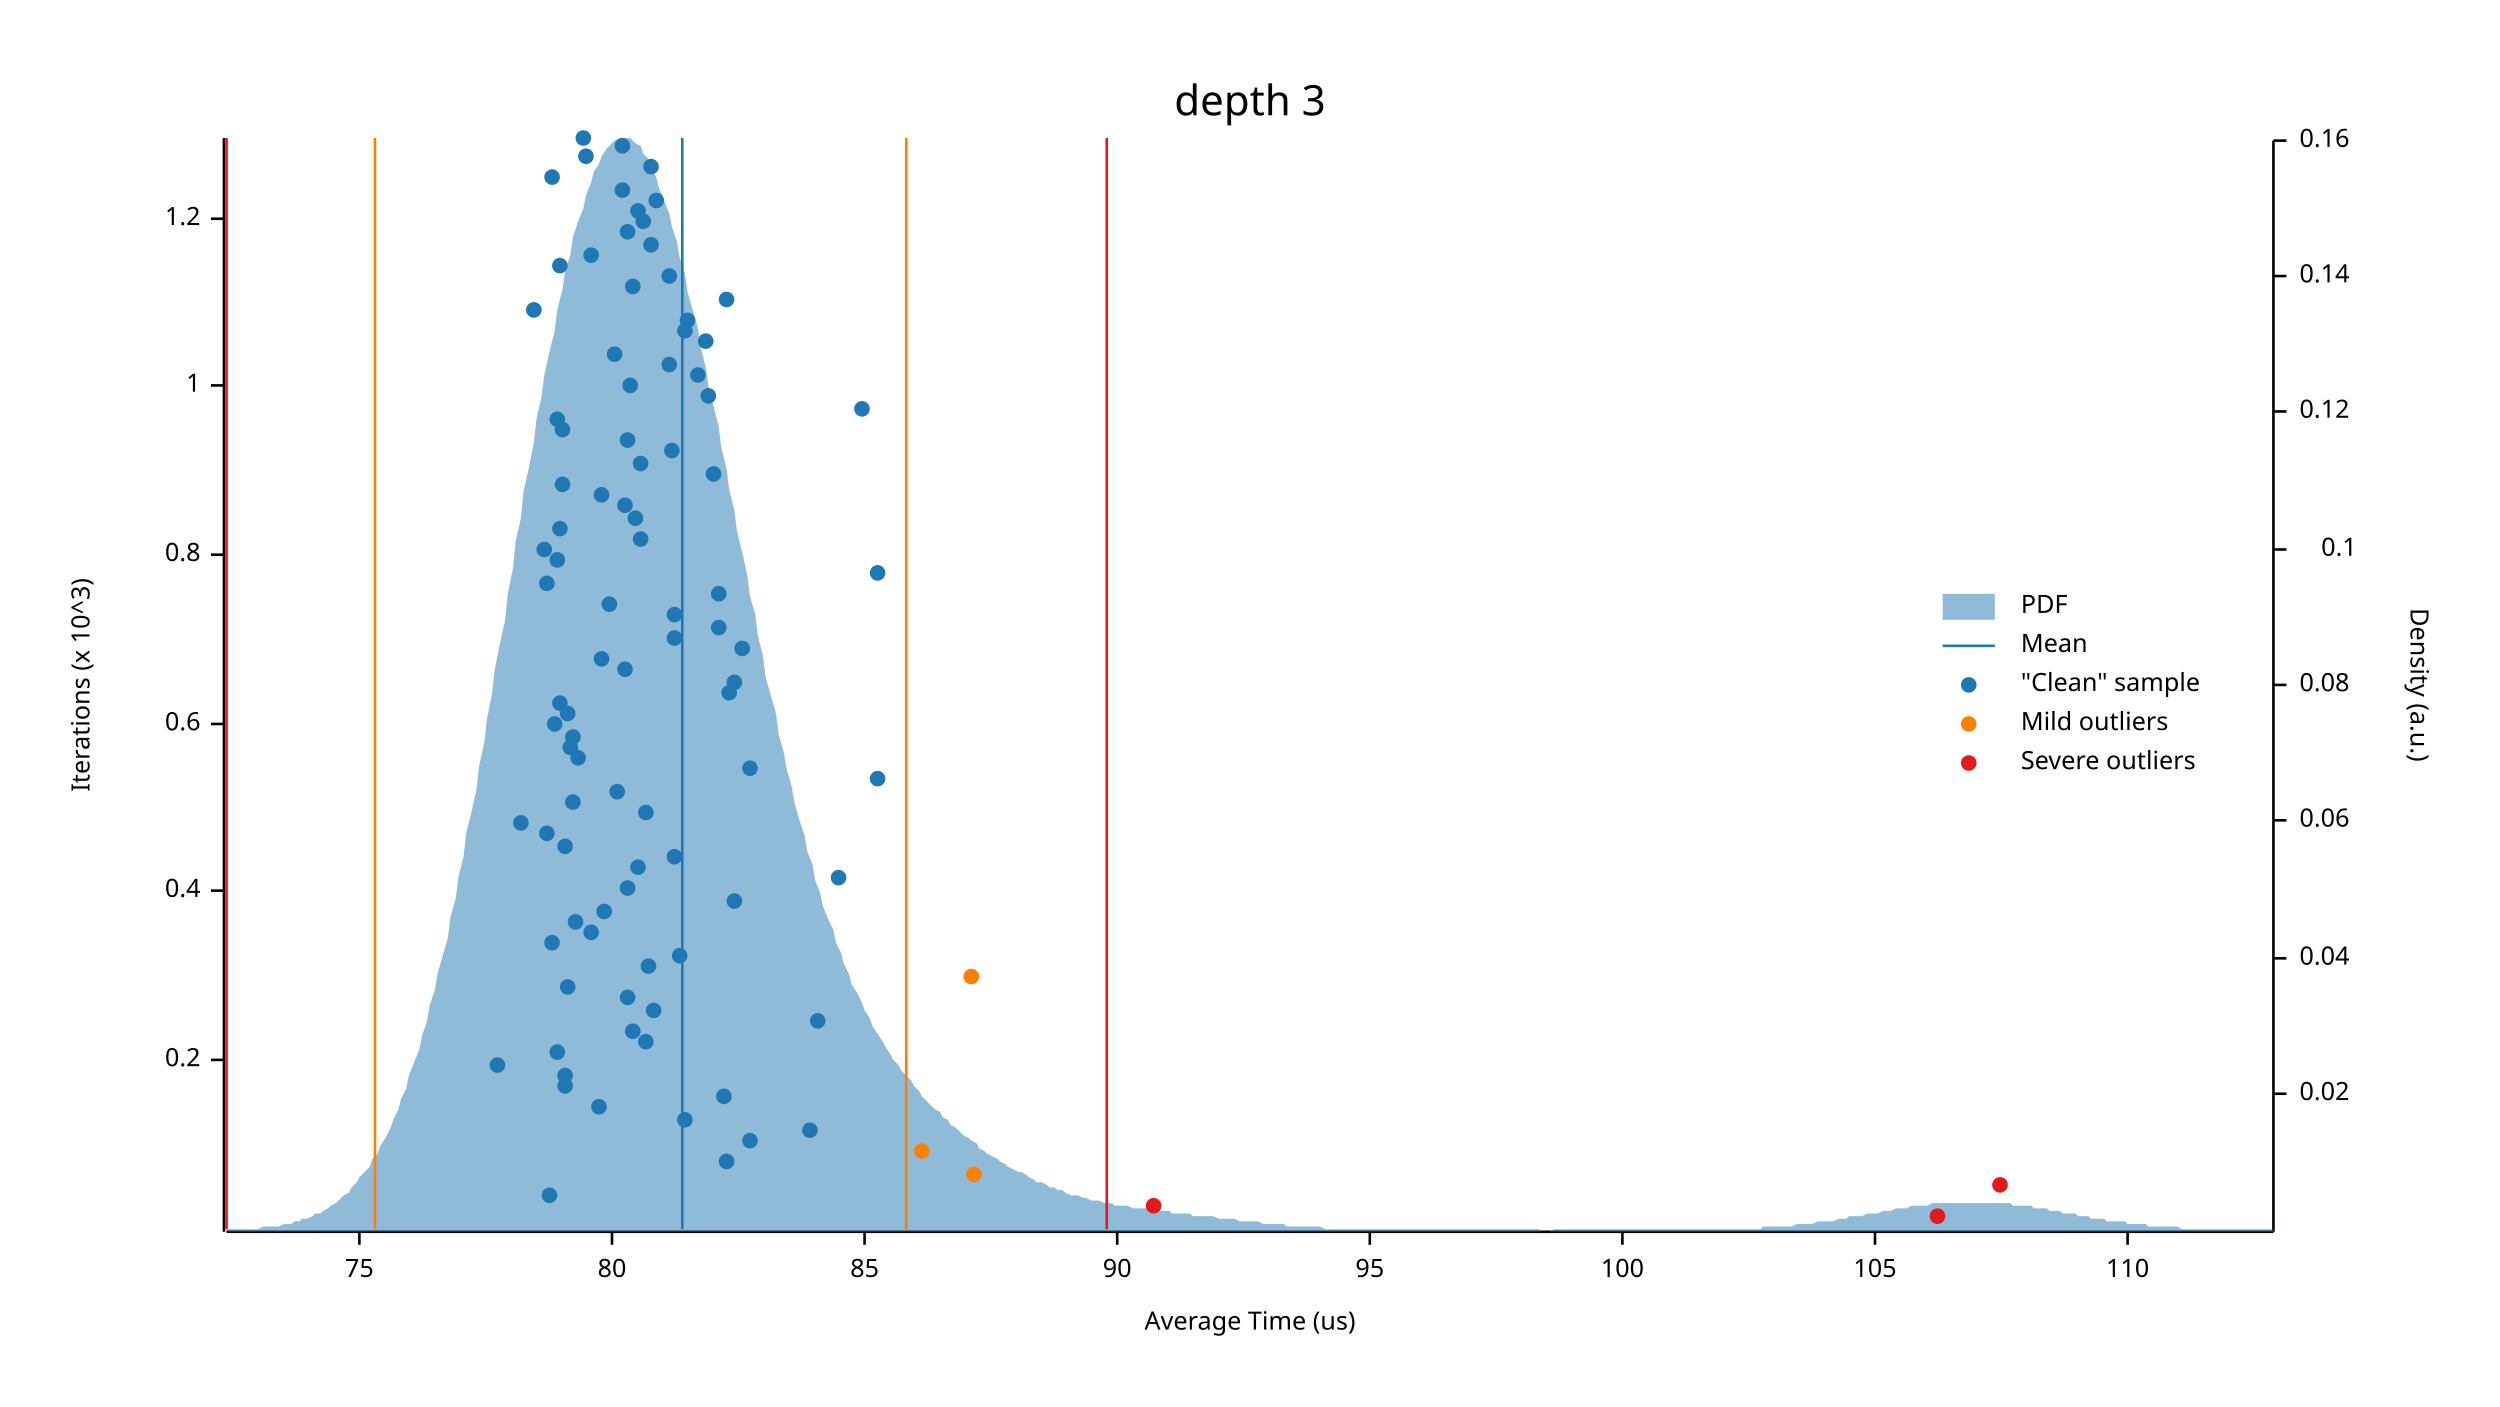
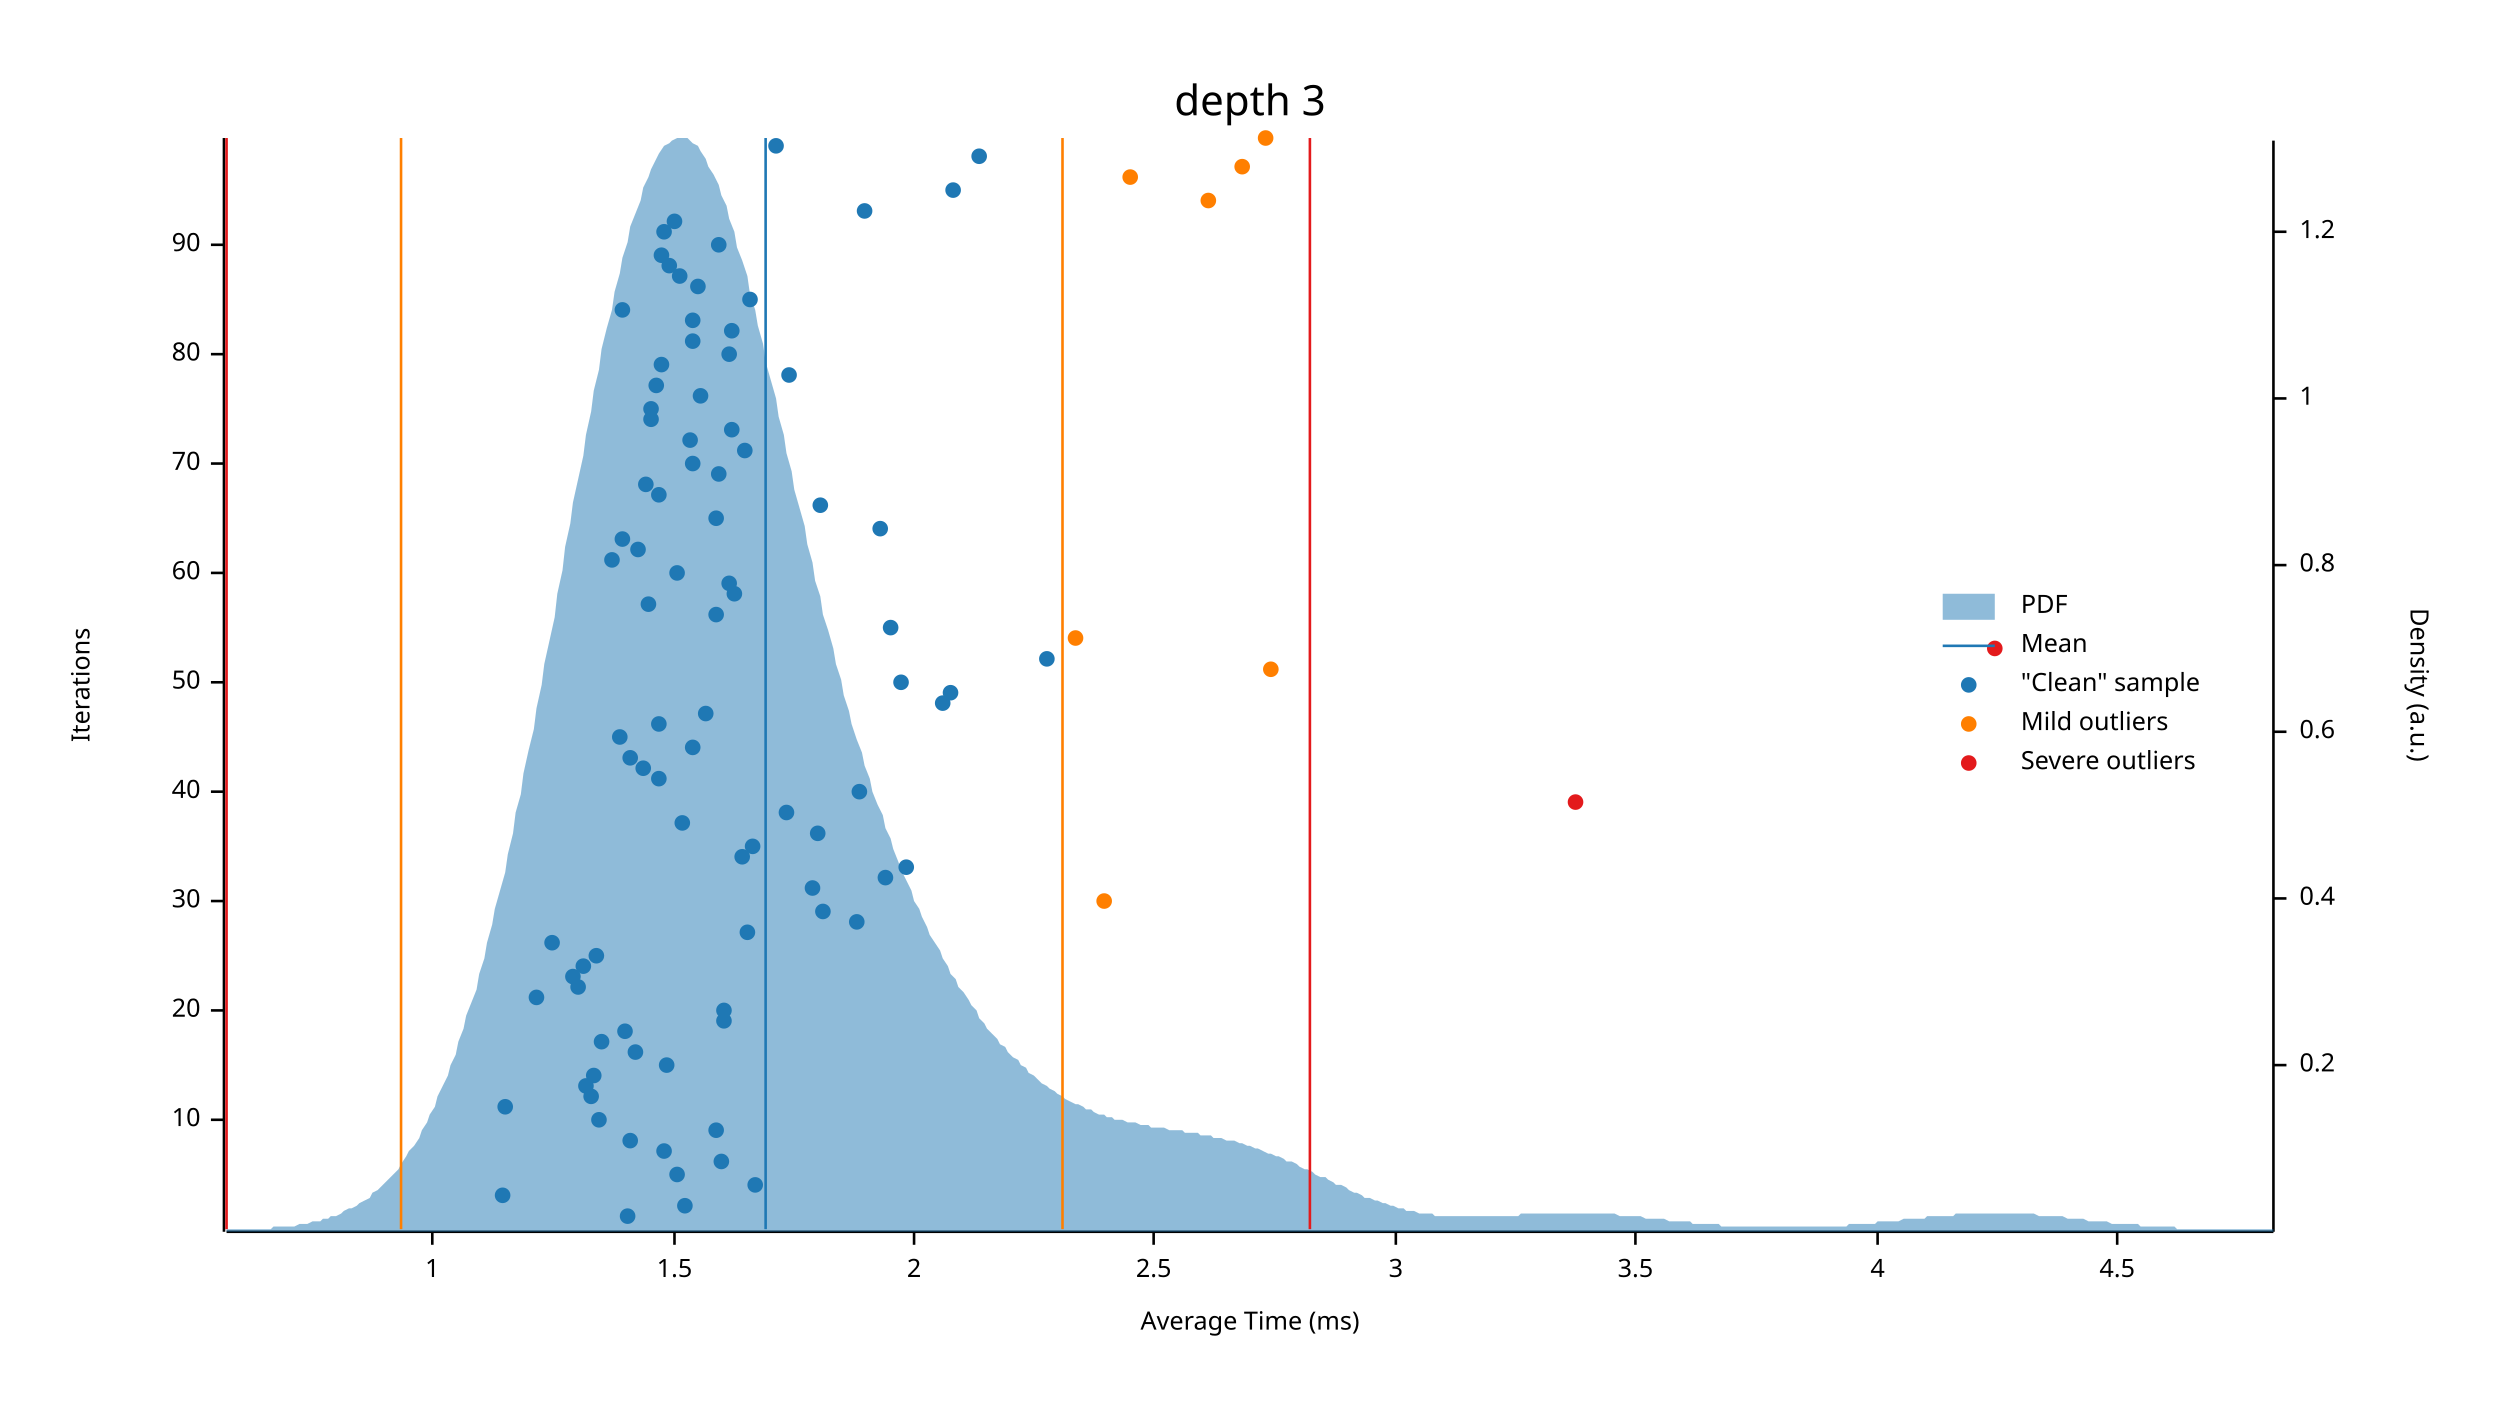
<svg xmlns="http://www.w3.org/2000/svg" width="960" height="540" viewBox="0 0 960 540">
  <text x="480" y="32" dy="0.76em" text-anchor="middle" font-family="sans-serif" font-size="16.129" opacity="1" fill="#000000">
depth 3
</text>
  <text x="27" y="263" dy="0.76em" text-anchor="middle" font-family="sans-serif" font-size="9.677" opacity="1" fill="#000000" transform="rotate(270, 27, 263)">
- Iterations (x 10^3)
+ Iterations
</text>
  <text x="480" y="513" dy="-0.5ex" text-anchor="middle" font-family="sans-serif" font-size="9.677" opacity="1" fill="#000000">
- Average Time (us)
+ Average Time (ms)
</text>
  <polyline fill="none" opacity="1" stroke="#000000" stroke-width="1" points="86,53 86,473 " />
-   <text x="77" y="407" dy="0.5ex" text-anchor="end" font-family="sans-serif" font-size="9.677" opacity="1" fill="#000000">
- 0.2
- </text>
-   <polyline fill="none" opacity="1" stroke="#000000" stroke-width="1" points="81,407 86,407 " />
-   <text x="77" y="342" dy="0.5ex" text-anchor="end" font-family="sans-serif" font-size="9.677" opacity="1" fill="#000000">
- 0.4
- </text>
-   <polyline fill="none" opacity="1" stroke="#000000" stroke-width="1" points="81,342 86,342 " />
-   <text x="77" y="278" dy="0.5ex" text-anchor="end" font-family="sans-serif" font-size="9.677" opacity="1" fill="#000000">
- 0.6
- </text>
-   <polyline fill="none" opacity="1" stroke="#000000" stroke-width="1" points="81,278 86,278 " />
-   <text x="77" y="213" dy="0.5ex" text-anchor="end" font-family="sans-serif" font-size="9.677" opacity="1" fill="#000000">
- 0.8
- </text>
-   <polyline fill="none" opacity="1" stroke="#000000" stroke-width="1" points="81,213 86,213 " />
-   <text x="77" y="148" dy="0.5ex" text-anchor="end" font-family="sans-serif" font-size="9.677" opacity="1" fill="#000000">
+   <text x="77" y="430" dy="0.5ex" text-anchor="end" font-family="sans-serif" font-size="9.677" opacity="1" fill="#000000">
+ 10
+ </text>
+   <polyline fill="none" opacity="1" stroke="#000000" stroke-width="1" points="81,430 86,430 " />
+   <text x="77" y="388" dy="0.5ex" text-anchor="end" font-family="sans-serif" font-size="9.677" opacity="1" fill="#000000">
+ 20
+ </text>
+   <polyline fill="none" opacity="1" stroke="#000000" stroke-width="1" points="81,388 86,388 " />
+   <text x="77" y="346" dy="0.5ex" text-anchor="end" font-family="sans-serif" font-size="9.677" opacity="1" fill="#000000">
+ 30
+ </text>
+   <polyline fill="none" opacity="1" stroke="#000000" stroke-width="1" points="81,346 86,346 " />
+   <text x="77" y="304" dy="0.5ex" text-anchor="end" font-family="sans-serif" font-size="9.677" opacity="1" fill="#000000">
+ 40
+ </text>
+   <polyline fill="none" opacity="1" stroke="#000000" stroke-width="1" points="81,304 86,304 " />
+   <text x="77" y="262" dy="0.5ex" text-anchor="end" font-family="sans-serif" font-size="9.677" opacity="1" fill="#000000">
+ 50
+ </text>
+   <polyline fill="none" opacity="1" stroke="#000000" stroke-width="1" points="81,262 86,262 " />
+   <text x="77" y="220" dy="0.5ex" text-anchor="end" font-family="sans-serif" font-size="9.677" opacity="1" fill="#000000">
+ 60
+ </text>
+   <polyline fill="none" opacity="1" stroke="#000000" stroke-width="1" points="81,220 86,220 " />
+   <text x="77" y="178" dy="0.5ex" text-anchor="end" font-family="sans-serif" font-size="9.677" opacity="1" fill="#000000">
+ 70
+ </text>
+   <polyline fill="none" opacity="1" stroke="#000000" stroke-width="1" points="81,178 86,178 " />
+   <text x="77" y="136" dy="0.5ex" text-anchor="end" font-family="sans-serif" font-size="9.677" opacity="1" fill="#000000">
+ 80
+ </text>
+   <polyline fill="none" opacity="1" stroke="#000000" stroke-width="1" points="81,136 86,136 " />
+   <text x="77" y="94" dy="0.5ex" text-anchor="end" font-family="sans-serif" font-size="9.677" opacity="1" fill="#000000">
+ 90
+ </text>
+   <polyline fill="none" opacity="1" stroke="#000000" stroke-width="1" points="81,94 86,94 " />
+   <polyline fill="none" opacity="1" stroke="#000000" stroke-width="1" points="87,473 873,473 " />
+   <text x="166" y="483" dy="0.76em" text-anchor="middle" font-family="sans-serif" font-size="9.677" opacity="1" fill="#000000">
1
</text>
-   <polyline fill="none" opacity="1" stroke="#000000" stroke-width="1" points="81,148 86,148 " />
-   <text x="77" y="84" dy="0.5ex" text-anchor="end" font-family="sans-serif" font-size="9.677" opacity="1" fill="#000000">
- 1.2
- </text>
-   <polyline fill="none" opacity="1" stroke="#000000" stroke-width="1" points="81,84 86,84 " />
-   <polyline fill="none" opacity="1" stroke="#000000" stroke-width="1" points="87,473 873,473 " />
-   <text x="138" y="483" dy="0.76em" text-anchor="middle" font-family="sans-serif" font-size="9.677" opacity="1" fill="#000000">
- 75
- </text>
-   <polyline fill="none" opacity="1" stroke="#000000" stroke-width="1" points="138,473 138,478 " />
-   <text x="235" y="483" dy="0.76em" text-anchor="middle" font-family="sans-serif" font-size="9.677" opacity="1" fill="#000000">
- 80
- </text>
-   <polyline fill="none" opacity="1" stroke="#000000" stroke-width="1" points="235,473 235,478 " />
-   <text x="332" y="483" dy="0.76em" text-anchor="middle" font-family="sans-serif" font-size="9.677" opacity="1" fill="#000000">
- 85
- </text>
-   <polyline fill="none" opacity="1" stroke="#000000" stroke-width="1" points="332,473 332,478 " />
-   <text x="429" y="483" dy="0.76em" text-anchor="middle" font-family="sans-serif" font-size="9.677" opacity="1" fill="#000000">
- 90
- </text>
-   <polyline fill="none" opacity="1" stroke="#000000" stroke-width="1" points="429,473 429,478 " />
-   <text x="526" y="483" dy="0.76em" text-anchor="middle" font-family="sans-serif" font-size="9.677" opacity="1" fill="#000000">
- 95
- </text>
-   <polyline fill="none" opacity="1" stroke="#000000" stroke-width="1" points="526,473 526,478 " />
-   <text x="623" y="483" dy="0.76em" text-anchor="middle" font-family="sans-serif" font-size="9.677" opacity="1" fill="#000000">
- 100
- </text>
-   <polyline fill="none" opacity="1" stroke="#000000" stroke-width="1" points="623,473 623,478 " />
-   <text x="720" y="483" dy="0.76em" text-anchor="middle" font-family="sans-serif" font-size="9.677" opacity="1" fill="#000000">
- 105
- </text>
-   <polyline fill="none" opacity="1" stroke="#000000" stroke-width="1" points="720,473 720,478 " />
-   <text x="817" y="483" dy="0.76em" text-anchor="middle" font-family="sans-serif" font-size="9.677" opacity="1" fill="#000000">
- 110
- </text>
-   <polyline fill="none" opacity="1" stroke="#000000" stroke-width="1" points="817,473 817,478 " />
+   <polyline fill="none" opacity="1" stroke="#000000" stroke-width="1" points="166,473 166,478 " />
+   <text x="259" y="483" dy="0.76em" text-anchor="middle" font-family="sans-serif" font-size="9.677" opacity="1" fill="#000000">
+ 1.5
+ </text>
+   <polyline fill="none" opacity="1" stroke="#000000" stroke-width="1" points="259,473 259,478 " />
+   <text x="351" y="483" dy="0.76em" text-anchor="middle" font-family="sans-serif" font-size="9.677" opacity="1" fill="#000000">
+ 2
+ </text>
+   <polyline fill="none" opacity="1" stroke="#000000" stroke-width="1" points="351,473 351,478 " />
+   <text x="443" y="483" dy="0.76em" text-anchor="middle" font-family="sans-serif" font-size="9.677" opacity="1" fill="#000000">
+ 2.5
+ </text>
+   <polyline fill="none" opacity="1" stroke="#000000" stroke-width="1" points="443,473 443,478 " />
+   <text x="536" y="483" dy="0.76em" text-anchor="middle" font-family="sans-serif" font-size="9.677" opacity="1" fill="#000000">
+ 3
+ </text>
+   <polyline fill="none" opacity="1" stroke="#000000" stroke-width="1" points="536,473 536,478 " />
+   <text x="628" y="483" dy="0.76em" text-anchor="middle" font-family="sans-serif" font-size="9.677" opacity="1" fill="#000000">
+ 3.5
+ </text>
+   <polyline fill="none" opacity="1" stroke="#000000" stroke-width="1" points="628,473 628,478 " />
+   <text x="721" y="483" dy="0.76em" text-anchor="middle" font-family="sans-serif" font-size="9.677" opacity="1" fill="#000000">
+ 4
+ </text>
+   <polyline fill="none" opacity="1" stroke="#000000" stroke-width="1" points="721,473 721,478 " />
+   <text x="813" y="483" dy="0.76em" text-anchor="middle" font-family="sans-serif" font-size="9.677" opacity="1" fill="#000000">
+ 4.5
+ </text>
+   <polyline fill="none" opacity="1" stroke="#000000" stroke-width="1" points="813,473 813,478 " />
  <text x="933" y="263" dy="0.76em" text-anchor="middle" font-family="sans-serif" font-size="9.677" opacity="1" fill="#000000" transform="rotate(90, 933, 263)">
Density (a.u.)
</text>
  <polyline fill="none" opacity="1" stroke="#000000" stroke-width="1" points="873,54 873,473 " />
-   <text x="883" y="420" dy="0.5ex" text-anchor="start" font-family="sans-serif" font-size="9.677" opacity="1" fill="#000000">
- 0.02
- </text>
-   <polyline fill="none" opacity="1" stroke="#000000" stroke-width="1" points="873,420 878,420 " />
-   <text x="883" y="368" dy="0.5ex" text-anchor="start" font-family="sans-serif" font-size="9.677" opacity="1" fill="#000000">
- 0.04
- </text>
-   <polyline fill="none" opacity="1" stroke="#000000" stroke-width="1" points="873,368 878,368 " />
-   <text x="883" y="315" dy="0.5ex" text-anchor="start" font-family="sans-serif" font-size="9.677" opacity="1" fill="#000000">
- 0.06
- </text>
-   <polyline fill="none" opacity="1" stroke="#000000" stroke-width="1" points="873,315 878,315 " />
-   <text x="883" y="263" dy="0.5ex" text-anchor="start" font-family="sans-serif" font-size="9.677" opacity="1" fill="#000000">
- 0.08
- </text>
-   <polyline fill="none" opacity="1" stroke="#000000" stroke-width="1" points="873,263 878,263 " />
-   <text x="905" y="211" dy="0.5ex" text-anchor="end" font-family="sans-serif" font-size="9.677" opacity="1" fill="#000000">
- 0.1
- </text>
-   <polyline fill="none" opacity="1" stroke="#000000" stroke-width="1" points="873,211 878,211 " />
-   <text x="883" y="158" dy="0.5ex" text-anchor="start" font-family="sans-serif" font-size="9.677" opacity="1" fill="#000000">
- 0.12
- </text>
-   <polyline fill="none" opacity="1" stroke="#000000" stroke-width="1" points="873,158 878,158 " />
-   <text x="883" y="106" dy="0.5ex" text-anchor="start" font-family="sans-serif" font-size="9.677" opacity="1" fill="#000000">
- 0.14
- </text>
-   <polyline fill="none" opacity="1" stroke="#000000" stroke-width="1" points="873,106 878,106 " />
-   <text x="883" y="54" dy="0.5ex" text-anchor="start" font-family="sans-serif" font-size="9.677" opacity="1" fill="#000000">
- 0.16
- </text>
-   <polyline fill="none" opacity="1" stroke="#000000" stroke-width="1" points="873,54 878,54 " />
-   <polygon opacity="0.5" fill="#1F78B4" points="87,472 88,472 90,472 91,472 93,472 94,472 96,472 98,472 99,472 101,471 102,471 104,471 105,471 107,471 109,470 110,470 112,470 113,469 115,469 116,468 118,468 120,467 121,466 123,466 124,465 126,464 127,463 129,462 131,460 132,459 134,458 135,456 137,454 138,452 140,450 142,448 143,445 145,443 146,440 148,437 150,433 151,430 153,426 154,422 156,418 157,413 159,408 161,403 162,398 164,392 165,386 167,380 168,374 170,367 172,360 173,352 175,345 176,337 178,329 179,320 181,312 183,303 184,294 186,285 187,276 189,266 190,257 192,247 194,238 195,228 197,218 198,208 200,199 201,189 203,180 205,170 206,161 208,152 209,144 211,135 213,127 214,119 216,111 217,104 219,98 220,91 222,85 224,80 225,75 227,70 228,66 230,63 231,60 233,57 235,55 236,54 238,53 239,53 241,53 242,53 244,55 246,56 247,59 249,61 250,65 252,68 253,72 255,77 257,82 258,87 260,93 261,99 263,105 264,112 266,119 268,126 269,133 271,141 272,148 274,156 276,164 277,172 279,180 280,188 282,196 283,204 285,212 287,221 288,229 290,236 291,244 293,252 294,260 296,267 298,274 299,282 301,289 302,295 304,302 305,308 307,315 309,321 310,327 312,332 313,338 315,343 316,348 318,353 320,357 321,362 323,366 324,370 326,374 327,378 329,381 331,385 332,388 334,391 335,394 337,397 339,400 340,402 342,405 343,407 345,409 346,411 348,413 350,415 351,417 353,419 354,421 356,423 357,424 359,426 361,427 362,429 364,430 365,432 367,433 368,434 370,436 372,437 373,438 375,439 376,441 378,442 379,443 381,444 383,445 384,446 386,447 387,448 389,449 391,450 392,450 394,451 395,452 397,453 398,454 400,454 402,455 403,456 405,456 406,457 408,457 409,458 411,459 413,459 414,459 416,460 417,460 419,461 420,461 422,461 424,462 425,462 427,462 428,463 430,463 431,463 433,463 435,464 436,464 438,464 439,464 441,464 442,465 444,465 446,465 447,465 449,465 450,466 452,466 454,466 455,466 457,466 458,467 460,467 461,467 463,467 465,467 466,467 468,468 469,468 471,468 472,468 474,468 476,469 477,469 479,469 480,469 482,469 483,469 485,470 487,470 488,470 490,470 491,470 493,470 494,471 496,471 498,471 499,471 501,471 502,471 504,471 505,471 507,471 509,472 510,472 512,472 513,472 515,472 517,472 518,472 520,472 521,472 523,472 524,472 526,472 528,472 529,472 531,472 532,472 534,472 535,472 537,472 539,472 540,472 542,472 543,472 545,472 546,472 548,472 550,472 551,472 553,472 554,472 556,472 557,472 559,472 561,472 562,472 564,472 565,472 567,472 568,472 570,472 572,472 573,472 575,472 576,472 578,472 580,472 581,472 583,472 584,472 586,472 587,472 589,472 591,472 592,473 594,473 595,473 597,472 598,472 600,472 602,472 603,472 605,472 606,472 608,472 609,472 611,472 613,472 614,472 616,472 617,472 619,472 620,472 622,472 624,472 625,472 627,472 628,472 630,472 632,472 633,472 635,472 636,472 638,472 639,472 641,472 643,472 644,472 646,472 647,472 649,472 650,472 652,472 654,472 655,472 657,472 658,472 660,472 661,472 663,472 665,472 666,472 668,472 669,472 671,472 672,472 674,472 676,472 677,471 679,471 680,471 682,471 683,471 685,471 687,471 688,471 690,470 691,470 693,470 695,470 696,470 698,469 699,469 701,469 702,469 704,469 706,468 707,468 709,468 710,467 712,467 713,467 715,467 717,466 718,466 720,466 721,466 723,465 724,465 726,465 728,464 729,464 731,464 732,464 734,463 735,463 737,463 739,463 740,463 742,462 743,462 745,462 746,462 748,462 750,462 751,462 753,462 754,462 756,462 758,462 759,462 761,462 762,462 764,462 765,462 767,462 769,462 770,462 772,462 773,463 775,463 776,463 778,463 780,463 781,464 783,464 784,464 786,464 787,465 789,465 791,465 792,466 794,466 795,466 797,466 798,467 800,467 802,467 803,468 805,468 806,468 808,468 809,469 811,469 813,469 814,469 816,469 817,470 819,470 821,470 822,470 824,470 825,471 827,471 828,471 830,471 832,471 833,471 835,471 836,471 838,472 839,472 841,472 843,472 844,472 846,472 847,472 849,472 850,472 852,472 854,472 855,472 857,472 858,472 860,472 861,472 863,472 865,472 866,472 868,472 869,472 871,472 873,472 873,473 87,473 " />
-   <polyline fill="none" opacity="1" stroke="#1F78B4" stroke-width="1" points="262,472 262,53 " />
-   <polyline fill="none" opacity="1" stroke="#FF7F00" stroke-width="1" points="144,472 144,53 " />
-   <polyline fill="none" opacity="1" stroke="#FF7F00" stroke-width="1" points="348,472 348,53 " />
+   <text x="883" y="409" dy="0.5ex" text-anchor="start" font-family="sans-serif" font-size="9.677" opacity="1" fill="#000000">
+ 0.2
+ </text>
+   <polyline fill="none" opacity="1" stroke="#000000" stroke-width="1" points="873,409 878,409 " />
+   <text x="883" y="345" dy="0.5ex" text-anchor="start" font-family="sans-serif" font-size="9.677" opacity="1" fill="#000000">
+ 0.4
+ </text>
+   <polyline fill="none" opacity="1" stroke="#000000" stroke-width="1" points="873,345 878,345 " />
+   <text x="883" y="281" dy="0.5ex" text-anchor="start" font-family="sans-serif" font-size="9.677" opacity="1" fill="#000000">
+ 0.6
+ </text>
+   <polyline fill="none" opacity="1" stroke="#000000" stroke-width="1" points="873,281 878,281 " />
+   <text x="883" y="217" dy="0.5ex" text-anchor="start" font-family="sans-serif" font-size="9.677" opacity="1" fill="#000000">
+ 0.8
+ </text>
+   <polyline fill="none" opacity="1" stroke="#000000" stroke-width="1" points="873,217 878,217 " />
+   <text x="883" y="153" dy="0.5ex" text-anchor="start" font-family="sans-serif" font-size="9.677" opacity="1" fill="#000000">
+ 1
+ </text>
+   <polyline fill="none" opacity="1" stroke="#000000" stroke-width="1" points="873,153 878,153 " />
+   <text x="883" y="89" dy="0.5ex" text-anchor="start" font-family="sans-serif" font-size="9.677" opacity="1" fill="#000000">
+ 1.2
+ </text>
+   <polyline fill="none" opacity="1" stroke="#000000" stroke-width="1" points="873,89 878,89 " />
+   <polygon opacity="0.5" fill="#1F78B4" points="87,472 88,472 90,472 91,472 93,472 94,472 96,472 98,472 99,472 101,472 102,472 104,472 105,471 107,471 109,471 110,471 112,471 113,471 115,470 116,470 118,470 120,469 121,469 123,469 124,468 126,468 127,467 129,467 131,466 132,465 134,464 135,464 137,463 138,462 140,461 142,460 143,458 145,457 146,456 148,454 150,452 151,451 153,449 154,447 156,444 157,442 159,440 161,437 162,434 164,431 165,428 167,425 168,421 170,417 172,413 173,409 175,405 176,400 178,395 179,390 181,385 183,380 184,374 186,368 187,362 189,355 190,349 192,342 194,335 195,328 197,320 198,312 200,305 201,297 203,288 205,280 206,272 208,263 209,255 211,246 213,237 214,228 216,219 217,210 219,201 220,193 222,184 224,175 225,167 227,158 228,150 230,142 231,134 233,126 235,119 236,112 238,105 239,99 241,93 242,87 244,82 246,77 247,72 249,68 250,65 252,61 253,59 255,56 257,55 258,54 260,53 261,53 263,53 264,53 266,55 268,56 269,58 271,61 272,64 274,67 276,71 277,75 279,79 280,84 282,89 283,95 285,100 287,106 288,113 290,119 291,125 293,132 294,139 296,146 298,153 299,160 301,167 302,174 304,181 305,188 307,195 309,202 310,209 312,216 313,223 315,229 316,236 318,242 320,249 321,255 323,261 324,267 326,273 327,278 329,284 331,289 332,294 334,299 335,304 337,309 339,313 340,318 342,322 343,326 345,331 346,334 348,338 350,342 351,346 353,349 354,352 356,356 357,359 359,362 361,365 362,368 364,371 365,374 367,376 368,379 370,381 372,384 373,386 375,388 376,391 378,393 379,395 381,397 383,399 384,401 386,402 387,404 389,406 391,407 392,409 394,410 395,412 397,413 398,414 400,416 402,417 403,418 405,419 406,420 408,421 409,422 411,423 413,424 414,424 416,425 417,426 419,426 420,427 422,428 424,428 425,429 427,429 428,430 430,430 431,430 433,431 435,431 436,431 438,432 439,432 441,432 442,433 444,433 446,433 447,433 449,434 450,434 452,434 454,434 455,435 457,435 458,435 460,435 461,436 463,436 465,436 466,437 468,437 469,437 471,438 472,438 474,438 476,439 477,439 479,440 480,440 482,441 483,441 485,442 487,443 488,443 490,444 491,444 493,445 494,446 496,446 498,447 499,448 501,449 502,449 504,450 505,451 507,452 509,452 510,453 512,454 513,455 515,455 517,456 518,457 520,458 521,458 523,459 524,460 526,460 528,461 529,461 531,462 532,462 534,463 535,463 537,464 539,464 540,465 542,465 543,465 545,466 546,466 548,466 550,466 551,467 553,467 554,467 556,467 557,467 559,467 561,467 562,467 564,467 565,467 567,467 568,467 570,467 572,467 573,467 575,467 576,467 578,467 580,467 581,467 583,467 584,466 586,466 587,466 589,466 591,466 592,466 594,466 595,466 597,466 598,466 600,466 602,466 603,466 605,466 606,466 608,466 609,466 611,466 613,466 614,466 616,466 617,466 619,466 620,466 622,467 624,467 625,467 627,467 628,467 630,467 632,468 633,468 635,468 636,468 638,468 639,468 641,469 643,469 644,469 646,469 647,469 649,469 650,470 652,470 654,470 655,470 657,470 658,470 660,470 661,471 663,471 665,471 666,471 668,471 669,471 671,471 672,471 674,471 676,471 677,471 679,471 680,471 682,471 683,471 685,471 687,471 688,471 690,471 691,471 693,471 695,471 696,471 698,471 699,471 701,471 702,471 704,471 706,471 707,471 709,471 710,470 712,470 713,470 715,470 717,470 718,470 720,470 721,469 723,469 724,469 726,469 728,469 729,469 731,468 732,468 734,468 735,468 737,468 739,468 740,467 742,467 743,467 745,467 746,467 748,467 750,467 751,466 753,466 754,466 756,466 758,466 759,466 761,466 762,466 764,466 765,466 767,466 769,466 770,466 772,466 773,466 775,466 776,466 778,466 780,466 781,466 783,467 784,467 786,467 787,467 789,467 791,467 792,467 794,468 795,468 797,468 798,468 800,468 802,469 803,469 805,469 806,469 808,469 809,469 811,470 813,470 814,470 816,470 817,470 819,470 821,470 822,471 824,471 825,471 827,471 828,471 830,471 832,471 833,471 835,471 836,472 838,472 839,472 841,472 843,472 844,472 846,472 847,472 849,472 850,472 852,472 854,472 855,472 857,472 858,472 860,472 861,472 863,472 865,472 866,472 868,472 869,472 871,472 873,472 873,473 87,473 " />
+   <polyline fill="none" opacity="1" stroke="#1F78B4" stroke-width="1" points="294,472 294,53 " />
+   <polyline fill="none" opacity="1" stroke="#FF7F00" stroke-width="1" points="154,472 154,53 " />
+   <polyline fill="none" opacity="1" stroke="#FF7F00" stroke-width="1" points="408,472 408,53 " />
  <polyline fill="none" opacity="1" stroke="#E31A1C" stroke-width="1" points="87,472 87,53 " />
-   <polyline fill="none" opacity="1" stroke="#E31A1C" stroke-width="1" points="425,472 425,53 " />
-   <circle cx="211" cy="459" r="3" opacity="1" fill="#1F78B4" stroke="none" />
-   <circle cx="279" cy="446" r="3" opacity="1" fill="#1F78B4" stroke="none" />
-   <circle cx="288" cy="438" r="3" opacity="1" fill="#1F78B4" stroke="none" />
-   <circle cx="311" cy="434" r="3" opacity="1" fill="#1F78B4" stroke="none" />
-   <circle cx="263" cy="430" r="3" opacity="1" fill="#1F78B4" stroke="none" />
-   <circle cx="230" cy="425" r="3" opacity="1" fill="#1F78B4" stroke="none" />
-   <circle cx="278" cy="421" r="3" opacity="1" fill="#1F78B4" stroke="none" />
-   <circle cx="217" cy="417" r="3" opacity="1" fill="#1F78B4" stroke="none" />
-   <circle cx="217" cy="413" r="3" opacity="1" fill="#1F78B4" stroke="none" />
-   <circle cx="191" cy="409" r="3" opacity="1" fill="#1F78B4" stroke="none" />
-   <circle cx="214" cy="404" r="3" opacity="1" fill="#1F78B4" stroke="none" />
-   <circle cx="248" cy="400" r="3" opacity="1" fill="#1F78B4" stroke="none" />
-   <circle cx="243" cy="396" r="3" opacity="1" fill="#1F78B4" stroke="none" />
-   <circle cx="314" cy="392" r="3" opacity="1" fill="#1F78B4" stroke="none" />
-   <circle cx="251" cy="388" r="3" opacity="1" fill="#1F78B4" stroke="none" />
-   <circle cx="241" cy="383" r="3" opacity="1" fill="#1F78B4" stroke="none" />
-   <circle cx="218" cy="379" r="3" opacity="1" fill="#1F78B4" stroke="none" />
-   <circle cx="249" cy="371" r="3" opacity="1" fill="#1F78B4" stroke="none" />
-   <circle cx="261" cy="367" r="3" opacity="1" fill="#1F78B4" stroke="none" />
+   <polyline fill="none" opacity="1" stroke="#E31A1C" stroke-width="1" points="503,472 503,53 " />
+   <circle cx="241" cy="467" r="3" opacity="1" fill="#1F78B4" stroke="none" />
+   <circle cx="263" cy="463" r="3" opacity="1" fill="#1F78B4" stroke="none" />
+   <circle cx="193" cy="459" r="3" opacity="1" fill="#1F78B4" stroke="none" />
+   <circle cx="290" cy="455" r="3" opacity="1" fill="#1F78B4" stroke="none" />
+   <circle cx="260" cy="451" r="3" opacity="1" fill="#1F78B4" stroke="none" />
+   <circle cx="277" cy="446" r="3" opacity="1" fill="#1F78B4" stroke="none" />
+   <circle cx="255" cy="442" r="3" opacity="1" fill="#1F78B4" stroke="none" />
+   <circle cx="242" cy="438" r="3" opacity="1" fill="#1F78B4" stroke="none" />
+   <circle cx="275" cy="434" r="3" opacity="1" fill="#1F78B4" stroke="none" />
+   <circle cx="230" cy="430" r="3" opacity="1" fill="#1F78B4" stroke="none" />
+   <circle cx="194" cy="425" r="3" opacity="1" fill="#1F78B4" stroke="none" />
+   <circle cx="227" cy="421" r="3" opacity="1" fill="#1F78B4" stroke="none" />
+   <circle cx="225" cy="417" r="3" opacity="1" fill="#1F78B4" stroke="none" />
+   <circle cx="228" cy="413" r="3" opacity="1" fill="#1F78B4" stroke="none" />
+   <circle cx="256" cy="409" r="3" opacity="1" fill="#1F78B4" stroke="none" />
+   <circle cx="244" cy="404" r="3" opacity="1" fill="#1F78B4" stroke="none" />
+   <circle cx="231" cy="400" r="3" opacity="1" fill="#1F78B4" stroke="none" />
+   <circle cx="240" cy="396" r="3" opacity="1" fill="#1F78B4" stroke="none" />
+   <circle cx="278" cy="392" r="3" opacity="1" fill="#1F78B4" stroke="none" />
+   <circle cx="278" cy="388" r="3" opacity="1" fill="#1F78B4" stroke="none" />
+   <circle cx="206" cy="383" r="3" opacity="1" fill="#1F78B4" stroke="none" />
+   <circle cx="222" cy="379" r="3" opacity="1" fill="#1F78B4" stroke="none" />
+   <circle cx="220" cy="375" r="3" opacity="1" fill="#1F78B4" stroke="none" />
+   <circle cx="224" cy="371" r="3" opacity="1" fill="#1F78B4" stroke="none" />
+   <circle cx="229" cy="367" r="3" opacity="1" fill="#1F78B4" stroke="none" />
  <circle cx="212" cy="362" r="3" opacity="1" fill="#1F78B4" stroke="none" />
-   <circle cx="227" cy="358" r="3" opacity="1" fill="#1F78B4" stroke="none" />
-   <circle cx="221" cy="354" r="3" opacity="1" fill="#1F78B4" stroke="none" />
-   <circle cx="232" cy="350" r="3" opacity="1" fill="#1F78B4" stroke="none" />
-   <circle cx="282" cy="346" r="3" opacity="1" fill="#1F78B4" stroke="none" />
-   <circle cx="241" cy="341" r="3" opacity="1" fill="#1F78B4" stroke="none" />
-   <circle cx="322" cy="337" r="3" opacity="1" fill="#1F78B4" stroke="none" />
-   <circle cx="245" cy="333" r="3" opacity="1" fill="#1F78B4" stroke="none" />
-   <circle cx="259" cy="329" r="3" opacity="1" fill="#1F78B4" stroke="none" />
-   <circle cx="217" cy="325" r="3" opacity="1" fill="#1F78B4" stroke="none" />
-   <circle cx="210" cy="320" r="3" opacity="1" fill="#1F78B4" stroke="none" />
-   <circle cx="200" cy="316" r="3" opacity="1" fill="#1F78B4" stroke="none" />
-   <circle cx="248" cy="312" r="3" opacity="1" fill="#1F78B4" stroke="none" />
-   <circle cx="220" cy="308" r="3" opacity="1" fill="#1F78B4" stroke="none" />
-   <circle cx="237" cy="304" r="3" opacity="1" fill="#1F78B4" stroke="none" />
-   <circle cx="337" cy="299" r="3" opacity="1" fill="#1F78B4" stroke="none" />
-   <circle cx="288" cy="295" r="3" opacity="1" fill="#1F78B4" stroke="none" />
-   <circle cx="222" cy="291" r="3" opacity="1" fill="#1F78B4" stroke="none" />
-   <circle cx="219" cy="287" r="3" opacity="1" fill="#1F78B4" stroke="none" />
-   <circle cx="220" cy="283" r="3" opacity="1" fill="#1F78B4" stroke="none" />
-   <circle cx="213" cy="278" r="3" opacity="1" fill="#1F78B4" stroke="none" />
-   <circle cx="218" cy="274" r="3" opacity="1" fill="#1F78B4" stroke="none" />
-   <circle cx="215" cy="270" r="3" opacity="1" fill="#1F78B4" stroke="none" />
-   <circle cx="280" cy="266" r="3" opacity="1" fill="#1F78B4" stroke="none" />
-   <circle cx="282" cy="262" r="3" opacity="1" fill="#1F78B4" stroke="none" />
-   <circle cx="240" cy="257" r="3" opacity="1" fill="#1F78B4" stroke="none" />
-   <circle cx="231" cy="253" r="3" opacity="1" fill="#1F78B4" stroke="none" />
-   <circle cx="285" cy="249" r="3" opacity="1" fill="#1F78B4" stroke="none" />
-   <circle cx="259" cy="245" r="3" opacity="1" fill="#1F78B4" stroke="none" />
-   <circle cx="276" cy="241" r="3" opacity="1" fill="#1F78B4" stroke="none" />
-   <circle cx="259" cy="236" r="3" opacity="1" fill="#1F78B4" stroke="none" />
-   <circle cx="234" cy="232" r="3" opacity="1" fill="#1F78B4" stroke="none" />
-   <circle cx="276" cy="228" r="3" opacity="1" fill="#1F78B4" stroke="none" />
-   <circle cx="210" cy="224" r="3" opacity="1" fill="#1F78B4" stroke="none" />
-   <circle cx="337" cy="220" r="3" opacity="1" fill="#1F78B4" stroke="none" />
-   <circle cx="214" cy="215" r="3" opacity="1" fill="#1F78B4" stroke="none" />
-   <circle cx="209" cy="211" r="3" opacity="1" fill="#1F78B4" stroke="none" />
-   <circle cx="246" cy="207" r="3" opacity="1" fill="#1F78B4" stroke="none" />
-   <circle cx="215" cy="203" r="3" opacity="1" fill="#1F78B4" stroke="none" />
-   <circle cx="244" cy="199" r="3" opacity="1" fill="#1F78B4" stroke="none" />
-   <circle cx="240" cy="194" r="3" opacity="1" fill="#1F78B4" stroke="none" />
-   <circle cx="231" cy="190" r="3" opacity="1" fill="#1F78B4" stroke="none" />
-   <circle cx="216" cy="186" r="3" opacity="1" fill="#1F78B4" stroke="none" />
-   <circle cx="274" cy="182" r="3" opacity="1" fill="#1F78B4" stroke="none" />
-   <circle cx="246" cy="178" r="3" opacity="1" fill="#1F78B4" stroke="none" />
-   <circle cx="258" cy="173" r="3" opacity="1" fill="#1F78B4" stroke="none" />
-   <circle cx="241" cy="169" r="3" opacity="1" fill="#1F78B4" stroke="none" />
-   <circle cx="216" cy="165" r="3" opacity="1" fill="#1F78B4" stroke="none" />
-   <circle cx="214" cy="161" r="3" opacity="1" fill="#1F78B4" stroke="none" />
-   <circle cx="331" cy="157" r="3" opacity="1" fill="#1F78B4" stroke="none" />
-   <circle cx="272" cy="152" r="3" opacity="1" fill="#1F78B4" stroke="none" />
-   <circle cx="242" cy="148" r="3" opacity="1" fill="#1F78B4" stroke="none" />
-   <circle cx="268" cy="144" r="3" opacity="1" fill="#1F78B4" stroke="none" />
-   <circle cx="257" cy="140" r="3" opacity="1" fill="#1F78B4" stroke="none" />
-   <circle cx="236" cy="136" r="3" opacity="1" fill="#1F78B4" stroke="none" />
-   <circle cx="271" cy="131" r="3" opacity="1" fill="#1F78B4" stroke="none" />
-   <circle cx="263" cy="127" r="3" opacity="1" fill="#1F78B4" stroke="none" />
-   <circle cx="264" cy="123" r="3" opacity="1" fill="#1F78B4" stroke="none" />
-   <circle cx="205" cy="119" r="3" opacity="1" fill="#1F78B4" stroke="none" />
-   <circle cx="279" cy="115" r="3" opacity="1" fill="#1F78B4" stroke="none" />
-   <circle cx="243" cy="110" r="3" opacity="1" fill="#1F78B4" stroke="none" />
-   <circle cx="257" cy="106" r="3" opacity="1" fill="#1F78B4" stroke="none" />
-   <circle cx="215" cy="102" r="3" opacity="1" fill="#1F78B4" stroke="none" />
-   <circle cx="227" cy="98" r="3" opacity="1" fill="#1F78B4" stroke="none" />
-   <circle cx="250" cy="94" r="3" opacity="1" fill="#1F78B4" stroke="none" />
-   <circle cx="241" cy="89" r="3" opacity="1" fill="#1F78B4" stroke="none" />
-   <circle cx="247" cy="85" r="3" opacity="1" fill="#1F78B4" stroke="none" />
-   <circle cx="245" cy="81" r="3" opacity="1" fill="#1F78B4" stroke="none" />
-   <circle cx="252" cy="77" r="3" opacity="1" fill="#1F78B4" stroke="none" />
-   <circle cx="239" cy="73" r="3" opacity="1" fill="#1F78B4" stroke="none" />
-   <circle cx="212" cy="68" r="3" opacity="1" fill="#1F78B4" stroke="none" />
-   <circle cx="250" cy="64" r="3" opacity="1" fill="#1F78B4" stroke="none" />
-   <circle cx="225" cy="60" r="3" opacity="1" fill="#1F78B4" stroke="none" />
-   <circle cx="239" cy="56" r="3" opacity="1" fill="#1F78B4" stroke="none" />
-   <circle cx="224" cy="53" r="3" opacity="1" fill="#1F78B4" stroke="none" />
-   <circle cx="374" cy="451" r="3" opacity="1" fill="#FF7F00" stroke="none" />
-   <circle cx="354" cy="442" r="3" opacity="1" fill="#FF7F00" stroke="none" />
-   <circle cx="373" cy="375" r="3" opacity="1" fill="#FF7F00" stroke="none" />
-   <circle cx="744" cy="467" r="3" opacity="1" fill="#E31A1C" stroke="none" />
-   <circle cx="443" cy="463" r="3" opacity="1" fill="#E31A1C" stroke="none" />
-   <circle cx="768" cy="455" r="3" opacity="1" fill="#E31A1C" stroke="none" />
+   <circle cx="287" cy="358" r="3" opacity="1" fill="#1F78B4" stroke="none" />
+   <circle cx="329" cy="354" r="3" opacity="1" fill="#1F78B4" stroke="none" />
+   <circle cx="316" cy="350" r="3" opacity="1" fill="#1F78B4" stroke="none" />
+   <circle cx="312" cy="341" r="3" opacity="1" fill="#1F78B4" stroke="none" />
+   <circle cx="340" cy="337" r="3" opacity="1" fill="#1F78B4" stroke="none" />
+   <circle cx="348" cy="333" r="3" opacity="1" fill="#1F78B4" stroke="none" />
+   <circle cx="285" cy="329" r="3" opacity="1" fill="#1F78B4" stroke="none" />
+   <circle cx="289" cy="325" r="3" opacity="1" fill="#1F78B4" stroke="none" />
+   <circle cx="314" cy="320" r="3" opacity="1" fill="#1F78B4" stroke="none" />
+   <circle cx="262" cy="316" r="3" opacity="1" fill="#1F78B4" stroke="none" />
+   <circle cx="302" cy="312" r="3" opacity="1" fill="#1F78B4" stroke="none" />
+   <circle cx="330" cy="304" r="3" opacity="1" fill="#1F78B4" stroke="none" />
+   <circle cx="253" cy="299" r="3" opacity="1" fill="#1F78B4" stroke="none" />
+   <circle cx="247" cy="295" r="3" opacity="1" fill="#1F78B4" stroke="none" />
+   <circle cx="242" cy="291" r="3" opacity="1" fill="#1F78B4" stroke="none" />
+   <circle cx="266" cy="287" r="3" opacity="1" fill="#1F78B4" stroke="none" />
+   <circle cx="238" cy="283" r="3" opacity="1" fill="#1F78B4" stroke="none" />
+   <circle cx="253" cy="278" r="3" opacity="1" fill="#1F78B4" stroke="none" />
+   <circle cx="271" cy="274" r="3" opacity="1" fill="#1F78B4" stroke="none" />
+   <circle cx="362" cy="270" r="3" opacity="1" fill="#1F78B4" stroke="none" />
+   <circle cx="365" cy="266" r="3" opacity="1" fill="#1F78B4" stroke="none" />
+   <circle cx="346" cy="262" r="3" opacity="1" fill="#1F78B4" stroke="none" />
+   <circle cx="402" cy="253" r="3" opacity="1" fill="#1F78B4" stroke="none" />
+   <circle cx="342" cy="241" r="3" opacity="1" fill="#1F78B4" stroke="none" />
+   <circle cx="275" cy="236" r="3" opacity="1" fill="#1F78B4" stroke="none" />
+   <circle cx="249" cy="232" r="3" opacity="1" fill="#1F78B4" stroke="none" />
+   <circle cx="282" cy="228" r="3" opacity="1" fill="#1F78B4" stroke="none" />
+   <circle cx="280" cy="224" r="3" opacity="1" fill="#1F78B4" stroke="none" />
+   <circle cx="260" cy="220" r="3" opacity="1" fill="#1F78B4" stroke="none" />
+   <circle cx="235" cy="215" r="3" opacity="1" fill="#1F78B4" stroke="none" />
+   <circle cx="245" cy="211" r="3" opacity="1" fill="#1F78B4" stroke="none" />
+   <circle cx="239" cy="207" r="3" opacity="1" fill="#1F78B4" stroke="none" />
+   <circle cx="338" cy="203" r="3" opacity="1" fill="#1F78B4" stroke="none" />
+   <circle cx="275" cy="199" r="3" opacity="1" fill="#1F78B4" stroke="none" />
+   <circle cx="315" cy="194" r="3" opacity="1" fill="#1F78B4" stroke="none" />
+   <circle cx="253" cy="190" r="3" opacity="1" fill="#1F78B4" stroke="none" />
+   <circle cx="248" cy="186" r="3" opacity="1" fill="#1F78B4" stroke="none" />
+   <circle cx="276" cy="182" r="3" opacity="1" fill="#1F78B4" stroke="none" />
+   <circle cx="266" cy="178" r="3" opacity="1" fill="#1F78B4" stroke="none" />
+   <circle cx="286" cy="173" r="3" opacity="1" fill="#1F78B4" stroke="none" />
+   <circle cx="265" cy="169" r="3" opacity="1" fill="#1F78B4" stroke="none" />
+   <circle cx="281" cy="165" r="3" opacity="1" fill="#1F78B4" stroke="none" />
+   <circle cx="250" cy="161" r="3" opacity="1" fill="#1F78B4" stroke="none" />
+   <circle cx="250" cy="157" r="3" opacity="1" fill="#1F78B4" stroke="none" />
+   <circle cx="269" cy="152" r="3" opacity="1" fill="#1F78B4" stroke="none" />
+   <circle cx="252" cy="148" r="3" opacity="1" fill="#1F78B4" stroke="none" />
+   <circle cx="303" cy="144" r="3" opacity="1" fill="#1F78B4" stroke="none" />
+   <circle cx="254" cy="140" r="3" opacity="1" fill="#1F78B4" stroke="none" />
+   <circle cx="280" cy="136" r="3" opacity="1" fill="#1F78B4" stroke="none" />
+   <circle cx="266" cy="131" r="3" opacity="1" fill="#1F78B4" stroke="none" />
+   <circle cx="281" cy="127" r="3" opacity="1" fill="#1F78B4" stroke="none" />
+   <circle cx="266" cy="123" r="3" opacity="1" fill="#1F78B4" stroke="none" />
+   <circle cx="239" cy="119" r="3" opacity="1" fill="#1F78B4" stroke="none" />
+   <circle cx="288" cy="115" r="3" opacity="1" fill="#1F78B4" stroke="none" />
+   <circle cx="268" cy="110" r="3" opacity="1" fill="#1F78B4" stroke="none" />
+   <circle cx="261" cy="106" r="3" opacity="1" fill="#1F78B4" stroke="none" />
+   <circle cx="257" cy="102" r="3" opacity="1" fill="#1F78B4" stroke="none" />
+   <circle cx="254" cy="98" r="3" opacity="1" fill="#1F78B4" stroke="none" />
+   <circle cx="276" cy="94" r="3" opacity="1" fill="#1F78B4" stroke="none" />
+   <circle cx="255" cy="89" r="3" opacity="1" fill="#1F78B4" stroke="none" />
+   <circle cx="259" cy="85" r="3" opacity="1" fill="#1F78B4" stroke="none" />
+   <circle cx="332" cy="81" r="3" opacity="1" fill="#1F78B4" stroke="none" />
+   <circle cx="366" cy="73" r="3" opacity="1" fill="#1F78B4" stroke="none" />
+   <circle cx="376" cy="60" r="3" opacity="1" fill="#1F78B4" stroke="none" />
+   <circle cx="298" cy="56" r="3" opacity="1" fill="#1F78B4" stroke="none" />
+   <circle cx="424" cy="346" r="3" opacity="1" fill="#FF7F00" stroke="none" />
+   <circle cx="488" cy="257" r="3" opacity="1" fill="#FF7F00" stroke="none" />
+   <circle cx="413" cy="245" r="3" opacity="1" fill="#FF7F00" stroke="none" />
+   <circle cx="464" cy="77" r="3" opacity="1" fill="#FF7F00" stroke="none" />
+   <circle cx="434" cy="68" r="3" opacity="1" fill="#FF7F00" stroke="none" />
+   <circle cx="477" cy="64" r="3" opacity="1" fill="#FF7F00" stroke="none" />
+   <circle cx="486" cy="53" r="3" opacity="1" fill="#FF7F00" stroke="none" />
+   <circle cx="605" cy="308" r="3" opacity="1" fill="#E31A1C" stroke="none" />
+   <circle cx="766" cy="249" r="3" opacity="1" fill="#E31A1C" stroke="none" />
  <text x="776" y="228" dy="0.76em" text-anchor="start" font-family="sans-serif" font-size="9.677" opacity="1" fill="#000000">
PDF
</text>
  <text x="776" y="243" dy="0.76em" text-anchor="start" font-family="sans-serif" font-size="9.677" opacity="1" fill="#000000">
Mean
</text>
  <text x="776" y="258" dy="0.76em" text-anchor="start" font-family="sans-serif" font-size="9.677" opacity="1" fill="#000000">
"Clean" sample
</text>
  <text x="776" y="273" dy="0.76em" text-anchor="start" font-family="sans-serif" font-size="9.677" opacity="1" fill="#000000">
Mild outliers
</text>
  <text x="776" y="288" dy="0.76em" text-anchor="start" font-family="sans-serif" font-size="9.677" opacity="1" fill="#000000">
Severe outliers
</text>
  <rect x="746" y="228" width="20" height="10" opacity="0.5" fill="#1F78B4" stroke="none" />
  <polyline fill="none" opacity="1" stroke="#1F78B4" stroke-width="1" points="746,248 766,248 " />
  <circle cx="756" cy="263" r="3" opacity="1" fill="#1F78B4" stroke="none" />
  <circle cx="756" cy="278" r="3" opacity="1" fill="#FF7F00" stroke="none" />
  <circle cx="756" cy="293" r="3" opacity="1" fill="#E31A1C" stroke="none" />
</svg>
